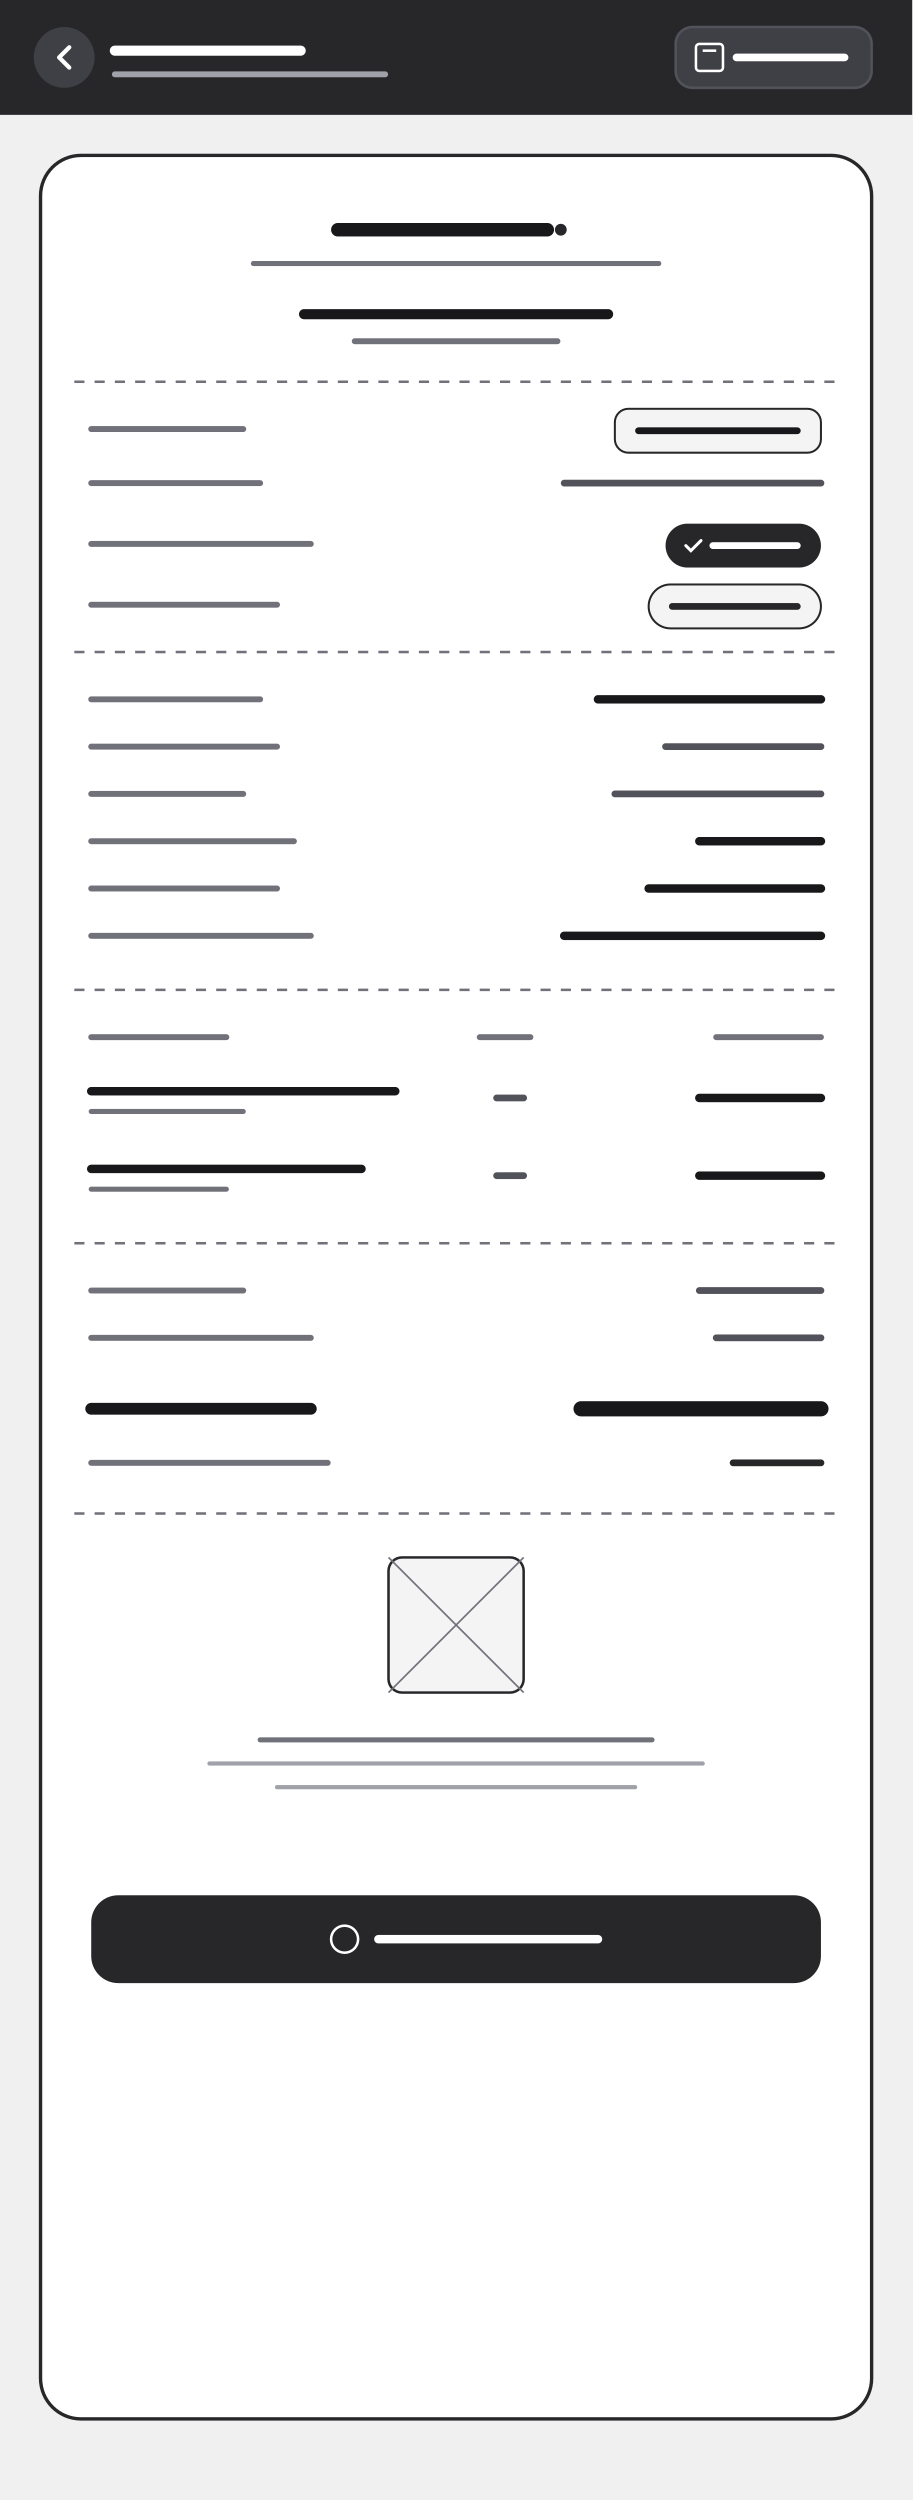
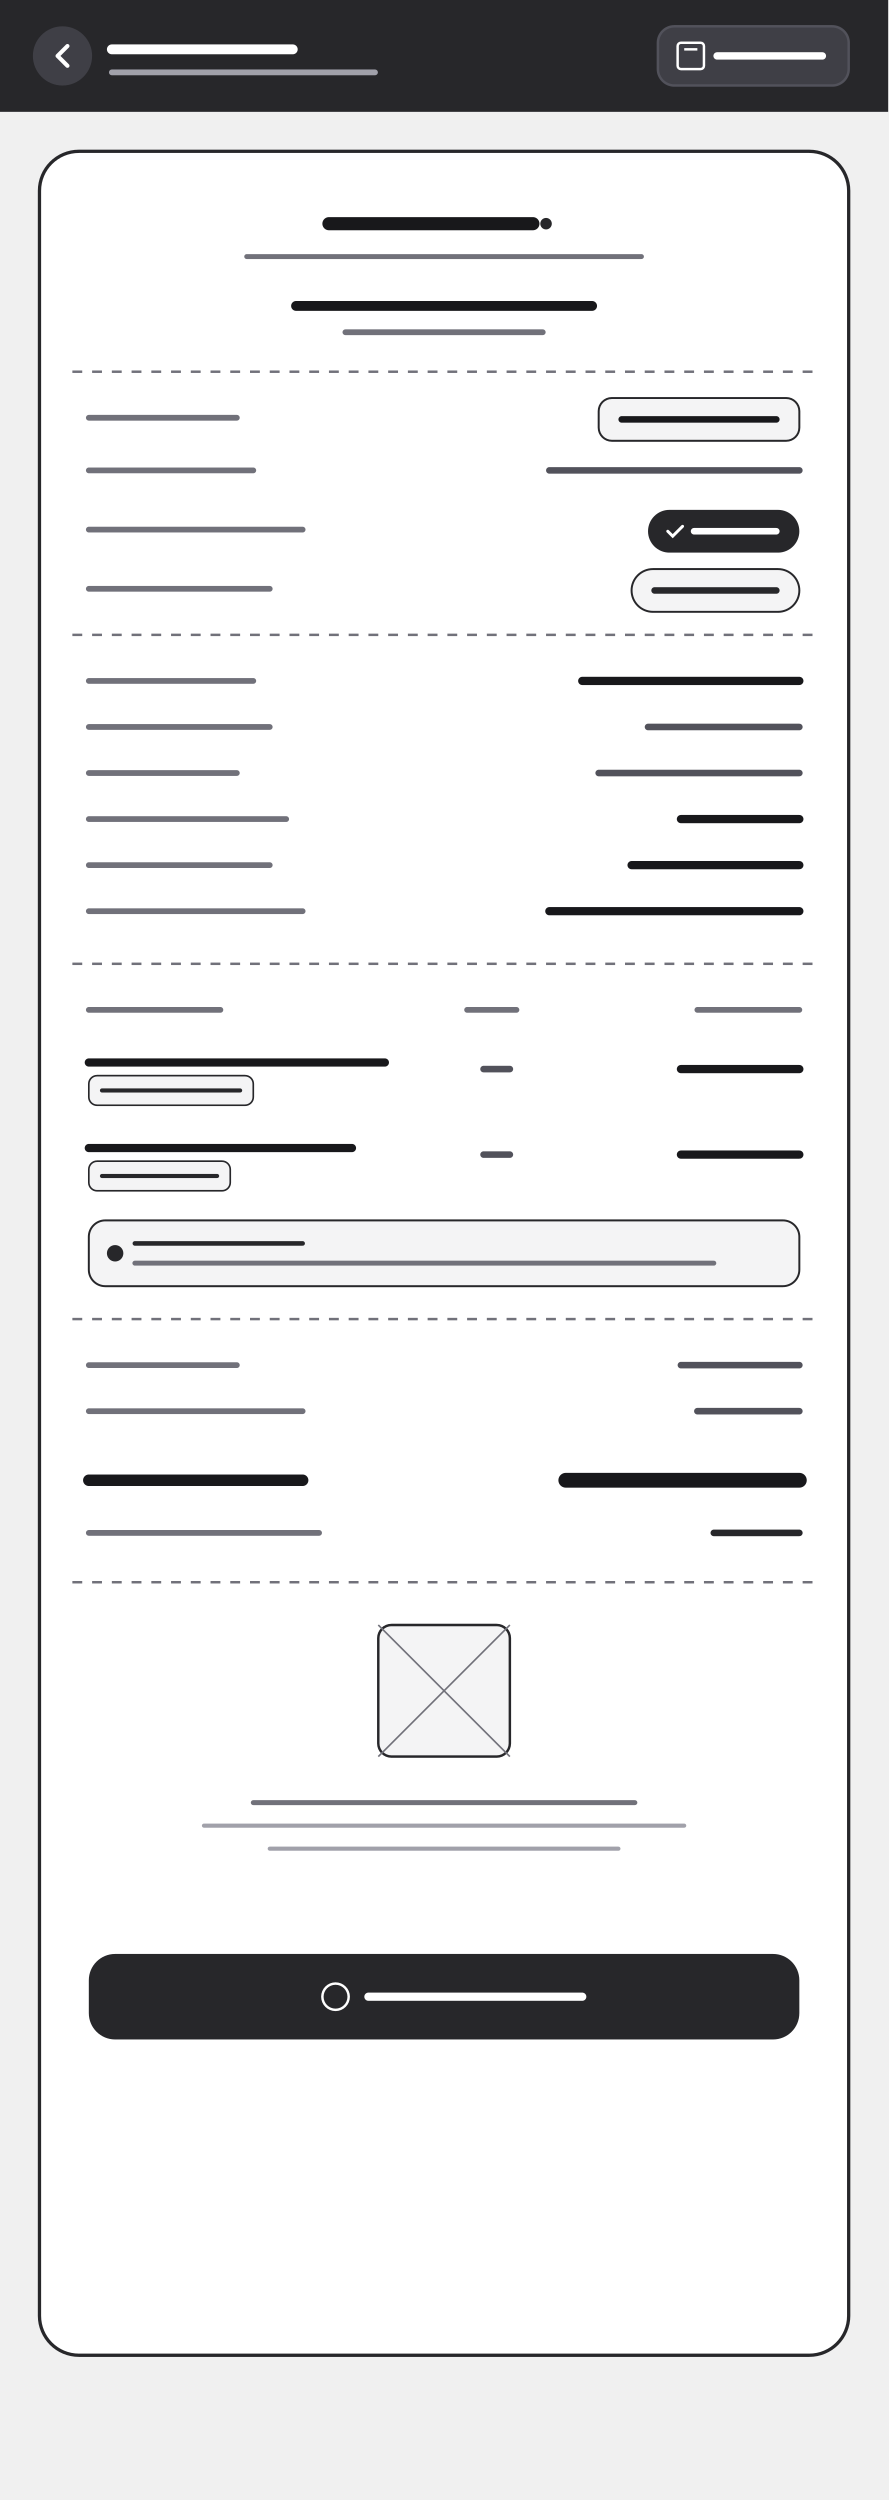
- <svg xmlns="http://www.w3.org/2000/svg" viewBox="0 0 540 1480" width="540" height="1480" style="background:#F8FAFC; font-family: -apple-system, BlinkMacSystemFont, 'Segoe UI', Roboto, sans-serif;">
+ <svg xmlns="http://www.w3.org/2000/svg" viewBox="0 0 540 1520" width="540" height="1520" style="background:#F8FAFC; font-family: -apple-system, BlinkMacSystemFont, 'Segoe UI', Roboto, sans-serif;">
  <g id="Top-AppBar">
    <rect x="0" y="0" width="540" height="68" fill="#27272A" />
    <g transform="translate(20, 16)">
      <circle cx="18" cy="18" r="18" fill="#3F3F46" />
      <path d="M21 12 L15 18 L21 24" stroke="#FFFFFF" stroke-width="2.5" fill="none" stroke-linecap="round" stroke-linejoin="round" />
    </g>
    <g transform="translate(68, 20)">
      <line x1="0" y1="10" x2="110" y2="10" stroke="#FFFFFF" stroke-width="6" stroke-linecap="round" />
      <line x1="0" y1="24" x2="160" y2="24" stroke="#A1A1AA" stroke-width="3.5" stroke-linecap="round" />
    </g>
    <g transform="translate(400, 16)">
      <rect width="116" height="36" rx="10" fill="#3F3F46" stroke="#52525B" stroke-width="1.5" />
      <rect x="12" y="10" width="16" height="16" rx="2" fill="none" stroke="#FFFFFF" stroke-width="1.5" />
      <line x1="16" y1="14" x2="24" y2="14" stroke="#FFFFFF" stroke-width="1.5" />
      <line x1="36" y1="18" x2="100" y2="18" stroke="#FFFFFF" stroke-width="4.5" stroke-linecap="round" />
    </g>
  </g>
  <g id="Receipt-Body" transform="translate(24, 92)">
    <rect width="492" height="1340" rx="24" fill="#FFFFFF" stroke="#27272A" stroke-width="2" />
    <g transform="translate(20, 30)">
      <line x1="156" y1="14" x2="280" y2="14" stroke="#18181B" stroke-width="8" stroke-linecap="round" />
      <circle cx="288" cy="14" r="3.5" fill="#27272A" />
      <line x1="106" y1="34" x2="346" y2="34" stroke="#71717A" stroke-width="3" stroke-linecap="round" />
      <line x1="136" y1="64" x2="316" y2="64" stroke="#18181B" stroke-width="6" stroke-linecap="round" />
      <line x1="166" y1="80" x2="286" y2="80" stroke="#71717A" stroke-width="3.5" stroke-linecap="round" />
    </g>
    <line x1="20" y1="134" x2="472" y2="134" stroke="#71717A" stroke-width="1.5" stroke-dasharray="6 6" />
    <g transform="translate(30, 150)">
      <g transform="translate(0, 0)">
        <line x1="0" y1="12" x2="90" y2="12" stroke="#71717A" stroke-width="3.5" stroke-linecap="round" />
        <rect x="310" y="0" width="122" height="26" rx="8" fill="#F4F4F5" stroke="#27272A" stroke-width="1.2" />
        <line x1="324" y1="13" x2="418" y2="13" stroke="#18181B" stroke-width="4" stroke-linecap="round" />
      </g>
      <g transform="translate(0, 36)">
        <line x1="0" y1="8" x2="100" y2="8" stroke="#71717A" stroke-width="3.5" stroke-linecap="round" />
        <line x1="280" y1="8" x2="432" y2="8" stroke="#52525B" stroke-width="4" stroke-linecap="round" />
      </g>
      <g transform="translate(0, 68)">
        <line x1="0" y1="12" x2="130" y2="12" stroke="#71717A" stroke-width="3.5" stroke-linecap="round" />
        <rect x="340" y="0" width="92" height="26" rx="13" fill="#27272A" />
        <path d="M352 13 L355 16 L361 10" stroke="#FFFFFF" stroke-width="1.8" fill="none" stroke-linecap="round" />
        <line x1="368" y1="13" x2="418" y2="13" stroke="#FFFFFF" stroke-width="4" stroke-linecap="round" />
      </g>
      <g transform="translate(0, 104)">
        <line x1="0" y1="12" x2="110" y2="12" stroke="#71717A" stroke-width="3.5" stroke-linecap="round" />
        <rect x="330" y="0" width="102" height="26" rx="13" fill="#F4F4F5" stroke="#27272A" stroke-width="1.2" />
        <line x1="344" y1="13" x2="418" y2="13" stroke="#27272A" stroke-width="4" stroke-linecap="round" />
      </g>
    </g>
    <line x1="20" y1="294" x2="472" y2="294" stroke="#71717A" stroke-width="1.5" stroke-dasharray="6 6" />
    <g transform="translate(30, 314)">
      <g transform="translate(0, 0)">
        <line x1="0" y1="8" x2="100" y2="8" stroke="#71717A" stroke-width="3.5" stroke-linecap="round" />
        <line x1="300" y1="8" x2="432" y2="8" stroke="#18181B" stroke-width="5" stroke-linecap="round" />
      </g>
      <g transform="translate(0, 28)">
        <line x1="0" y1="8" x2="110" y2="8" stroke="#71717A" stroke-width="3.5" stroke-linecap="round" />
        <line x1="340" y1="8" x2="432" y2="8" stroke="#52525B" stroke-width="4" stroke-linecap="round" />
      </g>
      <g transform="translate(0, 56)">
        <line x1="0" y1="8" x2="90" y2="8" stroke="#71717A" stroke-width="3.5" stroke-linecap="round" />
        <line x1="310" y1="8" x2="432" y2="8" stroke="#52525B" stroke-width="4" stroke-linecap="round" />
      </g>
      <g transform="translate(0, 84)">
        <line x1="0" y1="8" x2="120" y2="8" stroke="#71717A" stroke-width="3.5" stroke-linecap="round" />
        <line x1="360" y1="8" x2="432" y2="8" stroke="#18181B" stroke-width="5" stroke-linecap="round" />
      </g>
      <g transform="translate(0, 112)">
        <line x1="0" y1="8" x2="110" y2="8" stroke="#71717A" stroke-width="3.5" stroke-linecap="round" />
        <line x1="330" y1="8" x2="432" y2="8" stroke="#18181B" stroke-width="5" stroke-linecap="round" />
      </g>
      <g transform="translate(0, 140)">
        <line x1="0" y1="8" x2="130" y2="8" stroke="#71717A" stroke-width="3.5" stroke-linecap="round" />
        <line x1="280" y1="8" x2="432" y2="8" stroke="#18181B" stroke-width="5" stroke-linecap="round" />
      </g>
    </g>
    <line x1="20" y1="494" x2="472" y2="494" stroke="#71717A" stroke-width="1.5" stroke-dasharray="6 6" />
    <g transform="translate(30, 514)">
      <line x1="0" y1="8" x2="80" y2="8" stroke="#71717A" stroke-width="3.5" stroke-linecap="round" />
      <line x1="230" y1="8" x2="260" y2="8" stroke="#71717A" stroke-width="3.5" stroke-linecap="round" />
      <line x1="370" y1="8" x2="432" y2="8" stroke="#71717A" stroke-width="3.5" stroke-linecap="round" />
      <g transform="translate(0, 32)">
        <line x1="0" y1="8" x2="180" y2="8" stroke="#18181B" stroke-width="5" stroke-linecap="round" />
-         <line x1="0" y1="20" x2="90" y2="20" stroke="#71717A" stroke-width="3" stroke-linecap="round" />
+         <rect x="0" y="16" width="100" height="18" rx="5" fill="#F4F4F5" stroke="#27272A" stroke-width="1" />
+         <line x1="8" y1="25" x2="92" y2="25" stroke="#27272A" stroke-width="2.5" stroke-linecap="round" />
        <line x1="240" y1="12" x2="256" y2="12" stroke="#52525B" stroke-width="4" stroke-linecap="round" />
        <line x1="360" y1="12" x2="432" y2="12" stroke="#18181B" stroke-width="5" stroke-linecap="round" />
      </g>
-       <g transform="translate(0, 78)">
+       <g transform="translate(0, 84)">
        <line x1="0" y1="8" x2="160" y2="8" stroke="#18181B" stroke-width="5" stroke-linecap="round" />
-         <line x1="0" y1="20" x2="80" y2="20" stroke="#71717A" stroke-width="3" stroke-linecap="round" />
+         <rect x="0" y="16" width="86" height="18" rx="5" fill="#F4F4F5" stroke="#27272A" stroke-width="1" />
+         <line x1="8" y1="25" x2="78" y2="25" stroke="#27272A" stroke-width="2.5" stroke-linecap="round" />
        <line x1="240" y1="12" x2="256" y2="12" stroke="#52525B" stroke-width="4" stroke-linecap="round" />
        <line x1="360" y1="12" x2="432" y2="12" stroke="#18181B" stroke-width="5" stroke-linecap="round" />
      </g>
+       <g transform="translate(0, 136)">
+         <rect width="432" height="40" rx="10" fill="#F4F4F5" stroke="#27272A" stroke-width="1.2" />
+         <circle cx="16" cy="20" r="5" fill="#27272A" />
+         <line x1="28" y1="14" x2="130" y2="14" stroke="#27272A" stroke-width="2.8" stroke-linecap="round" />
+         <line x1="28" y1="26" x2="380" y2="26" stroke="#71717A" stroke-width="3" stroke-linecap="round" />
+       </g>
    </g>
-     <line x1="20" y1="644" x2="472" y2="644" stroke="#71717A" stroke-width="1.5" stroke-dasharray="6 6" />
-     <g transform="translate(30, 664)">
+     <line x1="20" y1="710" x2="472" y2="710" stroke="#71717A" stroke-width="1.5" stroke-dasharray="6 6" />
+     <g transform="translate(30, 730)">
      <g transform="translate(0, 0)">
        <line x1="0" y1="8" x2="90" y2="8" stroke="#71717A" stroke-width="3.5" stroke-linecap="round" />
        <line x1="360" y1="8" x2="432" y2="8" stroke="#52525B" stroke-width="4" stroke-linecap="round" />
      </g>
      <g transform="translate(0, 28)">
        <line x1="0" y1="8" x2="130" y2="8" stroke="#71717A" stroke-width="3.5" stroke-linecap="round" />
        <line x1="370" y1="8" x2="432" y2="8" stroke="#52525B" stroke-width="4" stroke-linecap="round" />
      </g>
      <g transform="translate(0, 64)">
        <line x1="0" y1="14" x2="130" y2="14" stroke="#18181B" stroke-width="7" stroke-linecap="round" />
        <line x1="290" y1="14" x2="432" y2="14" stroke="#18181B" stroke-width="9" stroke-linecap="round" />
      </g>
      <g transform="translate(0, 102)">
        <line x1="0" y1="8" x2="140" y2="8" stroke="#71717A" stroke-width="3.5" stroke-linecap="round" />
        <line x1="380" y1="8" x2="432" y2="8" stroke="#27272A" stroke-width="4" stroke-linecap="round" />
      </g>
    </g>
-     <line x1="20" y1="804" x2="472" y2="804" stroke="#71717A" stroke-width="1.5" stroke-dasharray="6 6" />
-     <g transform="translate(20, 830)">
+     <line x1="20" y1="870" x2="472" y2="870" stroke="#71717A" stroke-width="1.5" stroke-dasharray="6 6" />
+     <g transform="translate(20, 896)">
      <g transform="translate(186, 0)">
        <rect width="80" height="80" rx="8" fill="#F4F4F5" stroke="#27272A" stroke-width="1.5" />
        <line x1="0" y1="0" x2="80" y2="80" stroke="#71717A" stroke-width="1" />
        <line x1="80" y1="0" x2="0" y2="80" stroke="#71717A" stroke-width="1" />
      </g>
      <g transform="translate(20, 100)">
        <line x1="90" y1="8" x2="322" y2="8" stroke="#71717A" stroke-width="3" stroke-linecap="round" />
        <line x1="60" y1="22" x2="352" y2="22" stroke="#A1A1AA" stroke-width="2.5" stroke-linecap="round" />
        <line x1="100" y1="36" x2="312" y2="36" stroke="#A1A1AA" stroke-width="2.5" stroke-linecap="round" />
      </g>
    </g>
-     <g transform="translate(30, 1030)">
+     <g transform="translate(30, 1096)">
      <rect width="432" height="52" rx="16" fill="#27272A" />
      <circle cx="150" cy="26" r="8" fill="none" stroke="#FFFFFF" stroke-width="1.5" />
      <line x1="170" y1="26" x2="300" y2="26" stroke="#FFFFFF" stroke-width="5" stroke-linecap="round" />
    </g>
  </g>
</svg>
